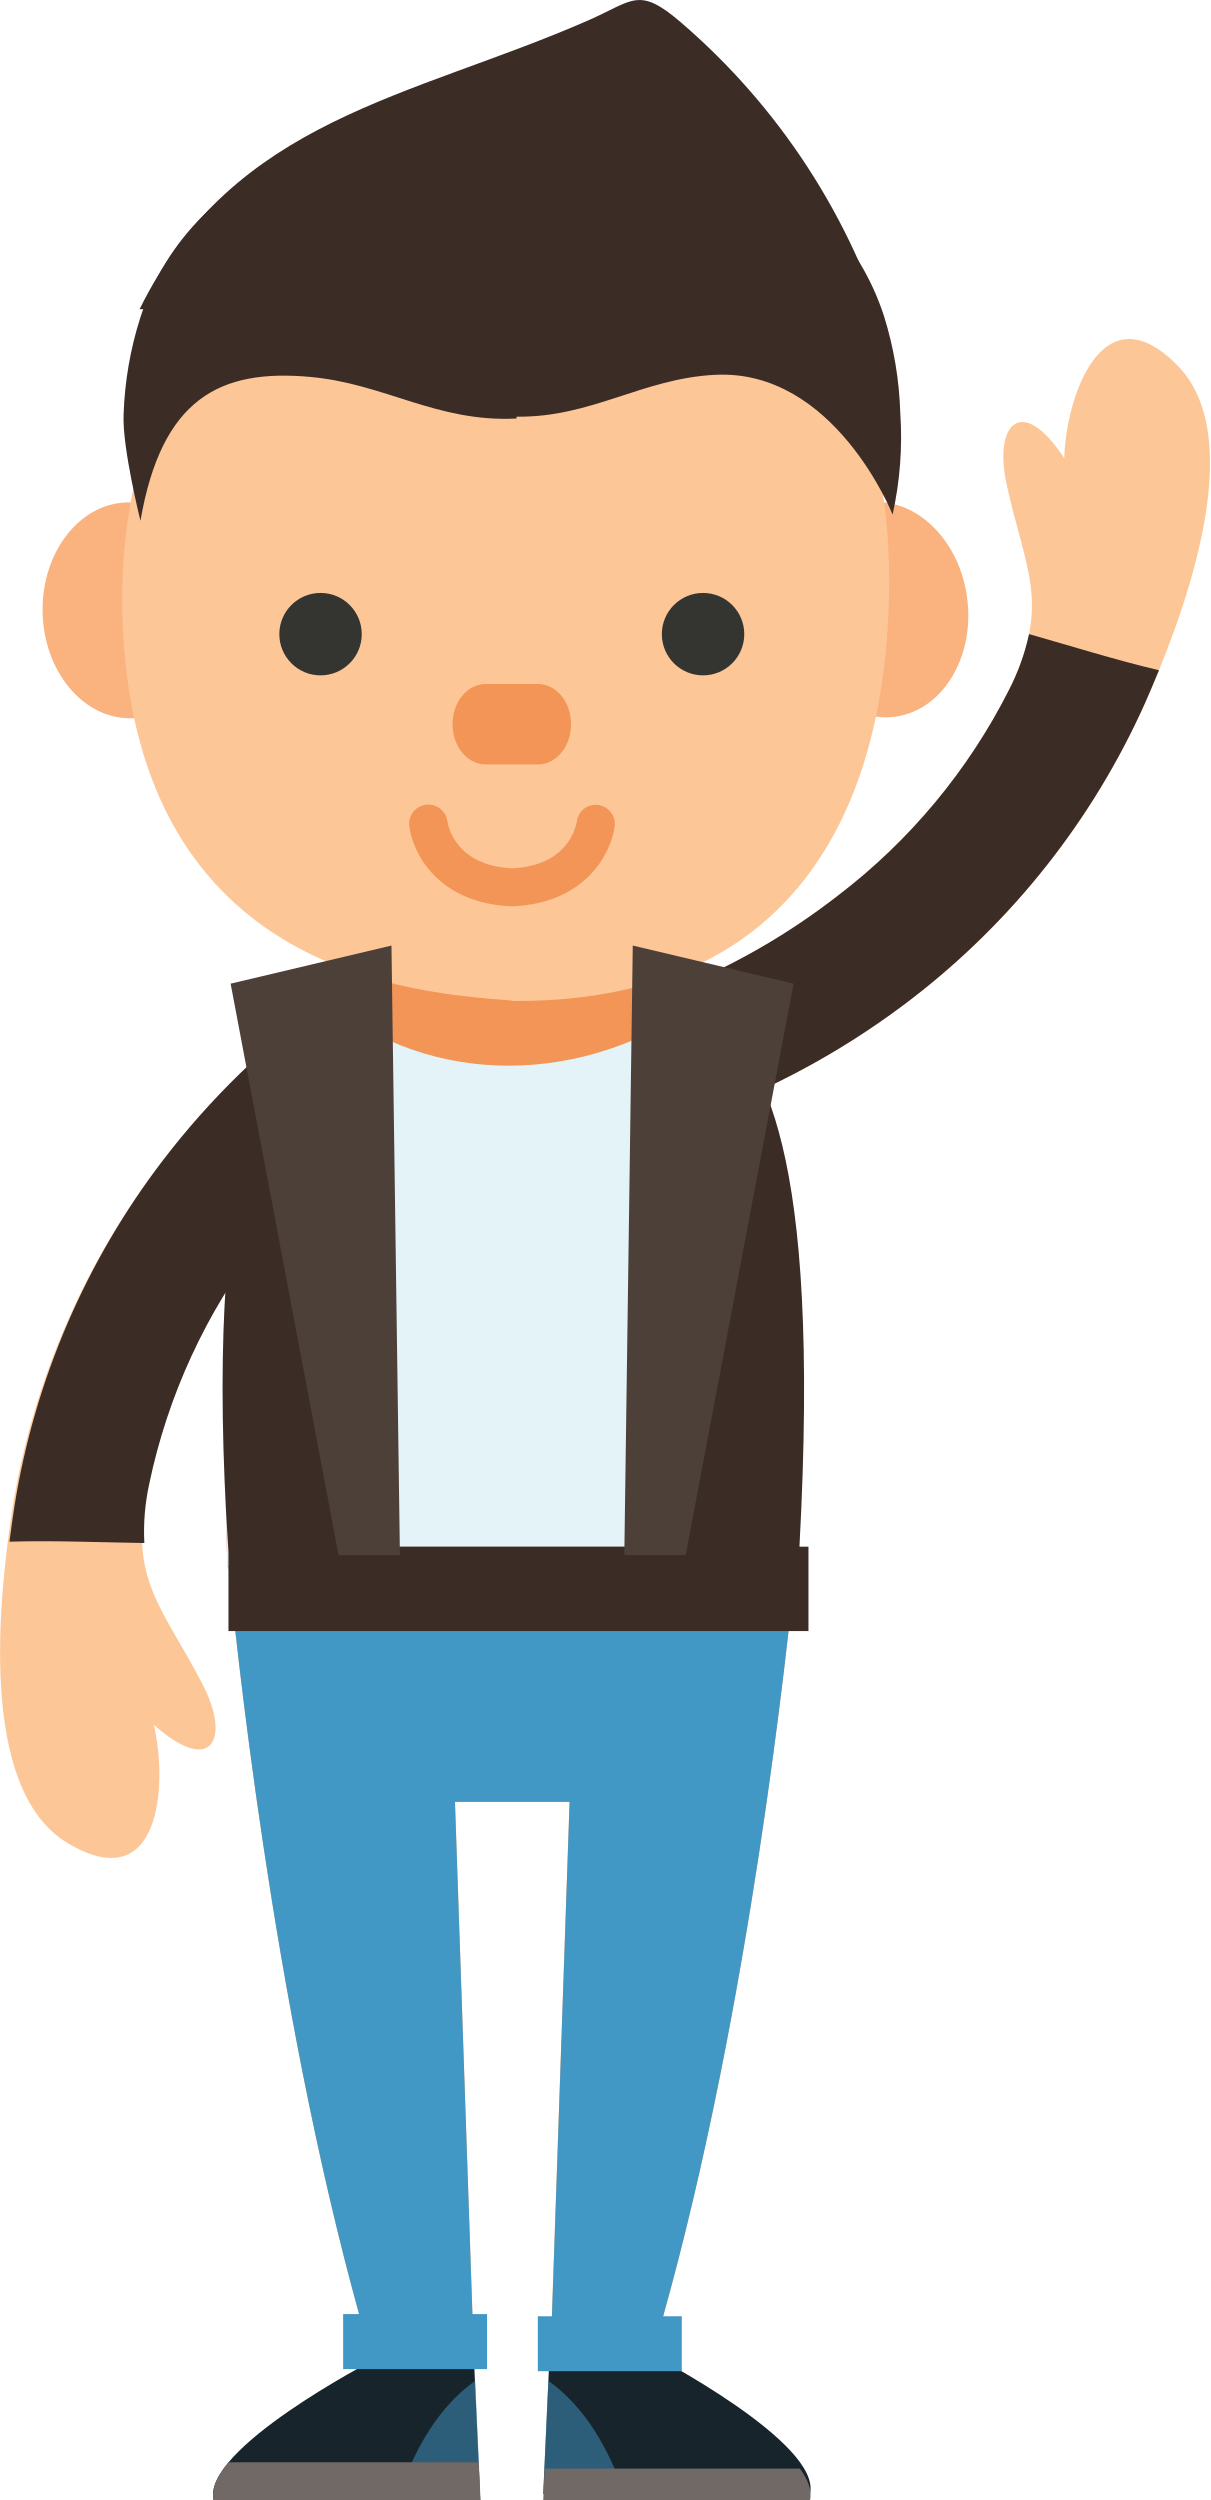
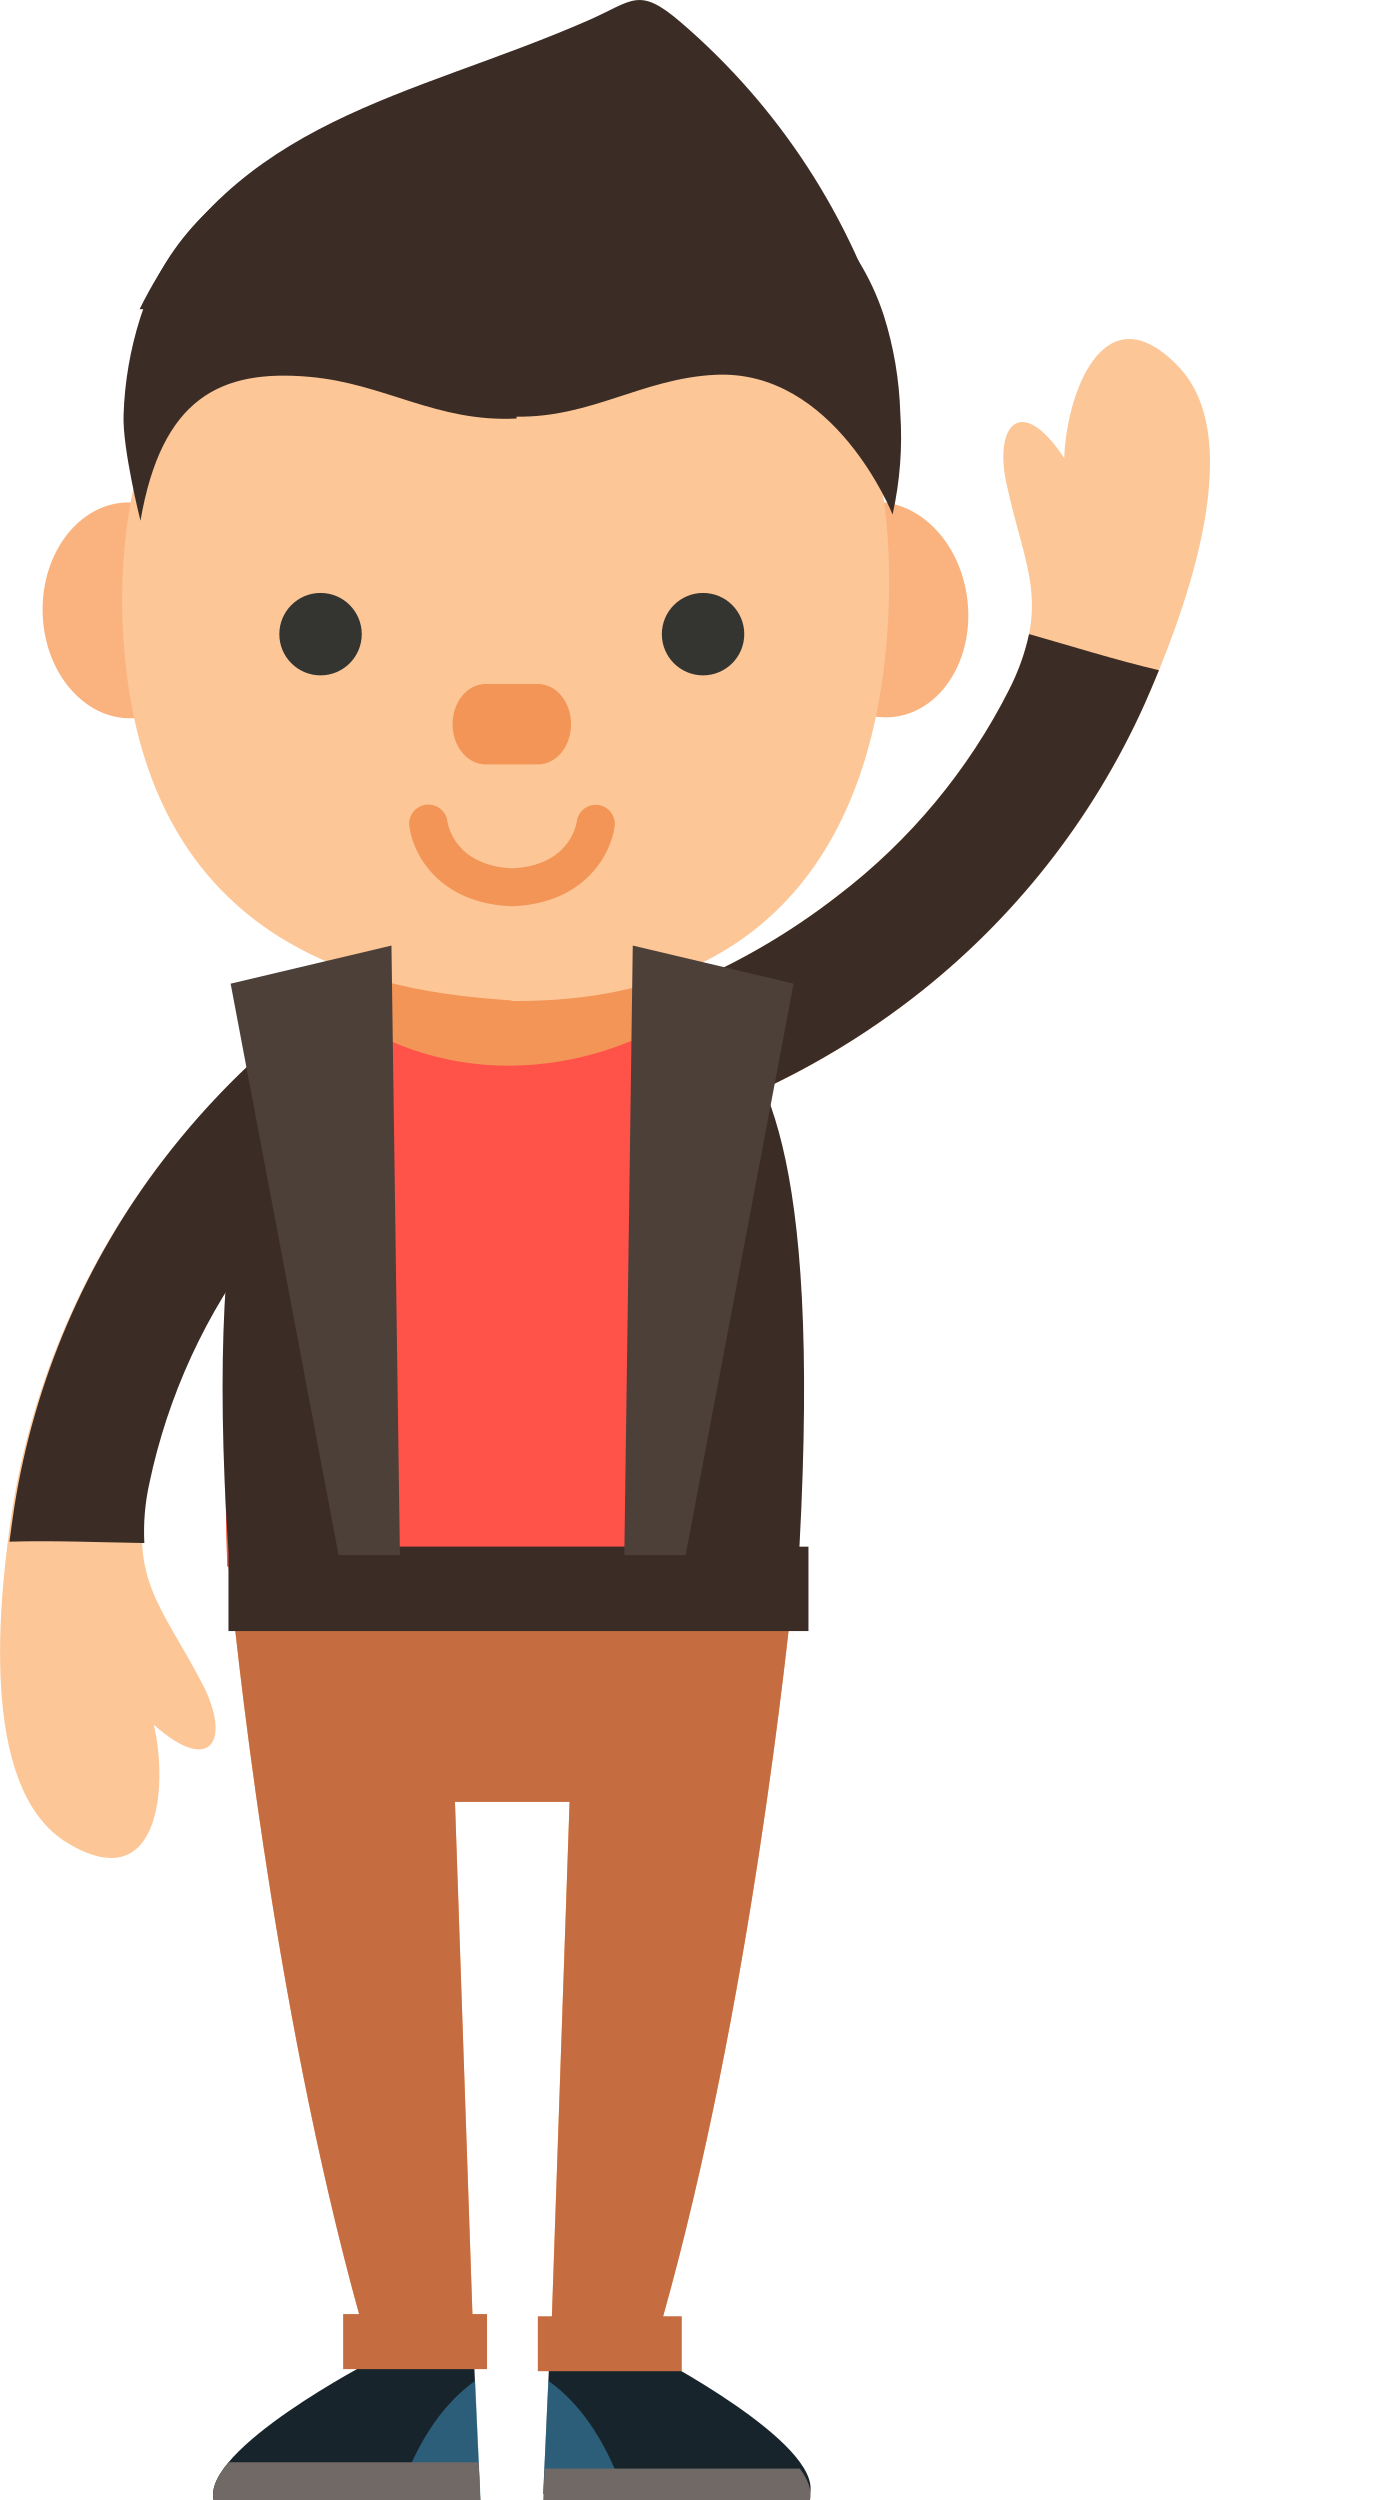
- <svg xmlns="http://www.w3.org/2000/svg" class="boy-waving" viewBox="0 0 190.56 393.71">
+ <svg xmlns="http://www.w3.org/2000/svg" class="boy-waving" viewBox="0 0 220 393.71">
  <g class="body">
    <g class="ears">
-       <ellipse class="ear-right" cx="503.56" cy="324.29" rx="13.67" ry="17" transform="translate(-400.56 -164.49) rotate(-7)" style="fill: #fab27f" />
-       <ellipse class="ear-left" cx="385.21" cy="324.32" rx="13.67" ry="17" transform="translate(-370.49 -221.36) rotate(-1.01)" style="fill: #fab27f" />
+       <ellipse class="ear" cx="503.56" cy="324.29" rx="13.67" ry="17" transform="translate(-400.56 -164.49) rotate(-7)" style="fill: #fab27f" />
+       <ellipse class="ear" cx="385.21" cy="324.32" rx="13.67" ry="17" transform="translate(-370.49 -221.36) rotate(-1.01)" style="fill: #fab27f" />
    </g>
    <g class="idle-arm">
      <path class="arm-left" d="M432.26,387.65a10,10,0,0,0-13.78-3.18c-.6.37-14.87,9.4-28.29,26.87a121.2,121.2,0,0,0-23.43,54.5c-2,13.19-5.65,44.05,8.69,52.64,14.66,8.8,15.81-9.24,13.58-18.63,9.13,8.12,12.12,2.3,7.75-6.23-6.35-12.37-11.75-16.34-8.8-31.26a94.52,94.52,0,0,1,17.63-38.27,102.33,102.33,0,0,1,23.49-22.68A10,10,0,0,0,432.26,387.65Z" transform="translate(-364.81 -228.23)" style="fill: #fcc697" />
      <path class="jacket-sleeve-left" d="M425.68,400.41l-.32-.62c-.4-.71-.8-1.42-1.19-2.13a123.43,123.43,0,0,1-7.61-12.1,124.84,124.84,0,0,0-26.05,25.35,121.29,121.29,0,0,0-23.42,54.5c-.25,1.63-.52,3.52-.79,5.61,7.07-.21,14.15.11,21.24.21a35.23,35.23,0,0,1,.77-9.3,94.25,94.25,0,0,1,17.63-38.27,107.13,107.13,0,0,1,20.81-20.79Z" transform="translate(-364.81 -228.23)" style="fill: #3b2c25" />
    </g>
    <g class="wave-arm">
      <path class="arm-right" d="M461.61,397.53a10,10,0,0,0,12.49,6.64c.68-.21,16.79-5.23,34.28-18.64A121.28,121.28,0,0,0,545.11,339c5.38-12.21,16.86-41.08,5.24-53.1-11.89-12.29-17.67,4.84-17.94,14.48-6.72-10.2-11.12-5.35-9.1,4,2.93,13.59,7.13,18.82.41,32.47a94.27,94.27,0,0,1-26.94,32.4,102,102,0,0,1-28.56,15.83A10,10,0,0,0,461.61,397.53Z" transform="translate(-364.81 -228.23)" style="fill: #fcc697" />
      <path class="jacket-sleeve-right" d="M471.7,386.57l.15.69.6,2.36a125.28,125.28,0,0,1,4.21,13.66,125.19,125.19,0,0,0,31.72-17.75A121.28,121.28,0,0,0,545.11,339c.67-1.51,1.42-3.27,2.22-5.22-6.89-1.62-13.65-3.76-20.46-5.69a35.69,35.69,0,0,1-3.15,8.78,94.27,94.27,0,0,1-26.94,32.4,107.26,107.26,0,0,1-25.48,14.7C471.43,384.8,471.56,385.69,471.7,386.57Z" transform="translate(-364.81 -228.23)" style="fill: #3b2c25" />
    </g>
    <path class="neck" d="M476,388.25c-4.94-5.39-21.75-13.52-30.58-11.15-8.82-2.37-25.63,5.76-30.57,11.15-7.29,7.95-16.31,21.7-14.25,86.7h89.64C492.29,410,483.28,396.2,476,388.25Z" transform="translate(-364.81 -228.23)" style="fill: #f29556" />
    <path class="face-base" d="M486.4,274c-11-7.51-25.25-11.64-40-12.48v-.06l-.51,0-.51,0h0v.06c-14.77.84-30,5-41,12.48-16.57,11.31-21.1,34.79-20.24,53,2.56,54.75,45.9,57.61,61.22,58.79v.08l.87,0,.15,0v0c46.51-.07,56.72-34.39,58.23-58.85C505.76,308.75,503,285.26,486.4,274Z" transform="translate(-364.81 -228.23)" style="fill: #fcc697" />
    <path class="smile" d="M459,355a3,3,0,0,0-3.35,2.58c-.11.78-1.33,7-10.19,7.4-8.86-.43-10.08-6.62-10.19-7.4a3,3,0,0,0-6,.77c.54,4.34,4.62,12.11,16,12.6v0h.34v0c11.35-.49,15.43-8.26,16-12.6A3,3,0,0,0,459,355Z" transform="translate(-364.81 -228.23)" style="fill: #f29556" />
    <path class="nose" d="M454.74,342.28c0,3.5-2.33,6.33-5.21,6.33h-8.24c-2.88,0-5.21-2.83-5.21-6.33h0c0-3.5,2.33-6.33,5.21-6.33h8.24c2.88,0,5.21,2.83,5.21,6.33Z" transform="translate(-364.81 -228.23)" style="fill: #f29556" />
    <path class="legs" d="M400.71,474c1.12,11.6,7.47,74.74,22.75,126h16l-3-88h18.05l-3,87h16c14.89-49.92,21.3-111.27,22.66-125Z" transform="translate(-364.81 -228.23)" style="fill: #fab27f" />
    <g class="eyes">
      <circle class="eyes-left" cx="50.48" cy="99.87" r="6.49" style="fill: #343431" />
      <circle class="eyes-right" cx="110.72" cy="99.87" r="6.49" style="fill: #343431" />
    </g>
    <g class="hair">
      <path class="hair-base" d="M506.59,293.26A56.73,56.73,0,0,0,504,277.93a40.1,40.1,0,0,0-26-25.81c-10.17-3.29-54.92-3-65.09.31a40.1,40.1,0,0,0-26,25.81,56.42,56.42,0,0,0-2.64,15.34c-.2,5.23,2.66,16.66,2.66,16.66,3.34-19.33,12.57-23.92,26.65-22.66,11.85,1.05,20,7.2,32.58,6.56,0-.09,0-.19,0-.29,11.81.15,19.78-6,31.22-6.59,18.86-1,28,22,28,22A56.12,56.12,0,0,0,506.59,293.26Z" transform="translate(-364.81 -228.23)" style="fill: #3b2c25" />
      <path class="hair-top" d="M386.8,276.91c14.83-30.08,42.72-33.23,70.67-45.48,7.07-3.1,7.89-5.4,14.52.28a106.83,106.83,0,0,1,32.81,50.53" transform="translate(-364.81 -228.23)" style="fill: #3b2c25" />
    </g>
  </g>
  <g class="clothes">
    <g class="shoes">
      <path class="shoe-main" d="M439.46,600h-16s-27,14-25,22h42Z" transform="translate(-364.81 -228.23)" style="fill: #17242c" />
      <path class="shoe-main" data-name="shoe-main" d="M451.36,599h16s27,14,25,22h-42Z" transform="translate(-364.81 -228.23)" style="fill: #17242c" />
      <path class="shoe-side" d="M427.69,621h12.77l-.81-17.84C433.8,607.33,430.07,614,427.69,621Z" transform="translate(-364.81 -228.23)" style="fill: #4198c5;opacity: 0.5;isolation: isolate" />
      <path class="shoe-side" data-name="shoe-side" d="M463.13,621H450.35l.81-17.84C457,607.33,460.75,614,463.13,621Z" transform="translate(-364.81 -228.23)" style="fill: #4198c5;opacity: 0.5;isolation: isolate" />
      <path class="shoe-sole" d="M400.82,616c-1.81,2.15-2.8,4.22-2.36,6h42l-.27-6Z" transform="translate(-364.81 -228.23)" style="fill: #716966" />
      <path class="shoe-sole" data-name="shoe-sole" d="M450.59,617l-.23,5h42c.37-1.5-.27-3.21-1.57-5Z" transform="translate(-364.81 -228.23)" style="fill: #716966" />
    </g>
-     <path class="pants" d="M490.18,474H400.71c1.07,11.05,6.88,68.89,20.65,118.66h-2.51v8.67h22.66v-8.67h-2.3L436.46,512h18.05l-2.78,81h-2.22v8.66h22.67V593h-2.93C482.91,544.23,488.87,487.13,490.18,474Z" transform="translate(-364.81 -228.23)" style="fill: #4198c5" />
-     <path class="shirt" d="M476,387.25c-.58-.62-.31-.28-1.17-1-17.42,12.53-41.69,13.87-59.28-.74-.25.24-.49.47-.7.7-7.29,7.95-16.31,23.7-14.25,88.7h89.64C492.29,410,483.28,395.2,476,387.25Z" transform="translate(-364.81 -228.23)" style="fill: #e3f3f7" />
+     <path class="pants" d="M490.18,474H400.71c1.07,11.05,6.88,68.89,20.65,118.66h-2.51v8.67h22.66v-8.67h-2.3L436.46,512h18.05l-2.78,81h-2.22v8.66h22.67V593h-2.93C482.91,544.23,488.87,487.13,490.18,474Z" transform="translate(-364.81 -228.23)" style="fill: #c56d41" />
+     <path class="shirt" d="M476,387.25c-.58-.62-.31-.28-1.17-1-17.42,12.53-41.69,13.87-59.28-.74-.25.24-.49.47-.7.7-7.29,7.95-16.31,23.7-14.25,88.7h89.64C492.29,410,483.28,395.2,476,387.25Z" transform="translate(-364.81 -228.23)" style="fill: #ff5249" />
    <g class="jacket">
      <path class="jacket-outer" d="M490.71,471.81c3.48-64.32-6.21-76.15-13.4-84-.57-.62-2.3-1.28-3.15-1.95-.8,28.71-3.16,57.32-5.31,85.94H422.19c-3.54-27.69-6.39-57.21-7.95-85-7,8.09-17.58,23.35-13.45,85.88v12.42h91.34V471.81Z" transform="translate(-364.81 -228.23)" style="fill: #3b2c25" />
      <g class="jacket-inner">
        <polygon points="61.65 148.91 36.32 154.91 53.32 244.91 62.98 244.91 61.65 148.91" style="fill: #4d4039" />
        <polygon points="99.65 148.91 124.98 154.91 107.98 244.91 98.32 244.91 99.65 148.91" style="fill: #4d4039" />
      </g>
    </g>
  </g>
</svg>
